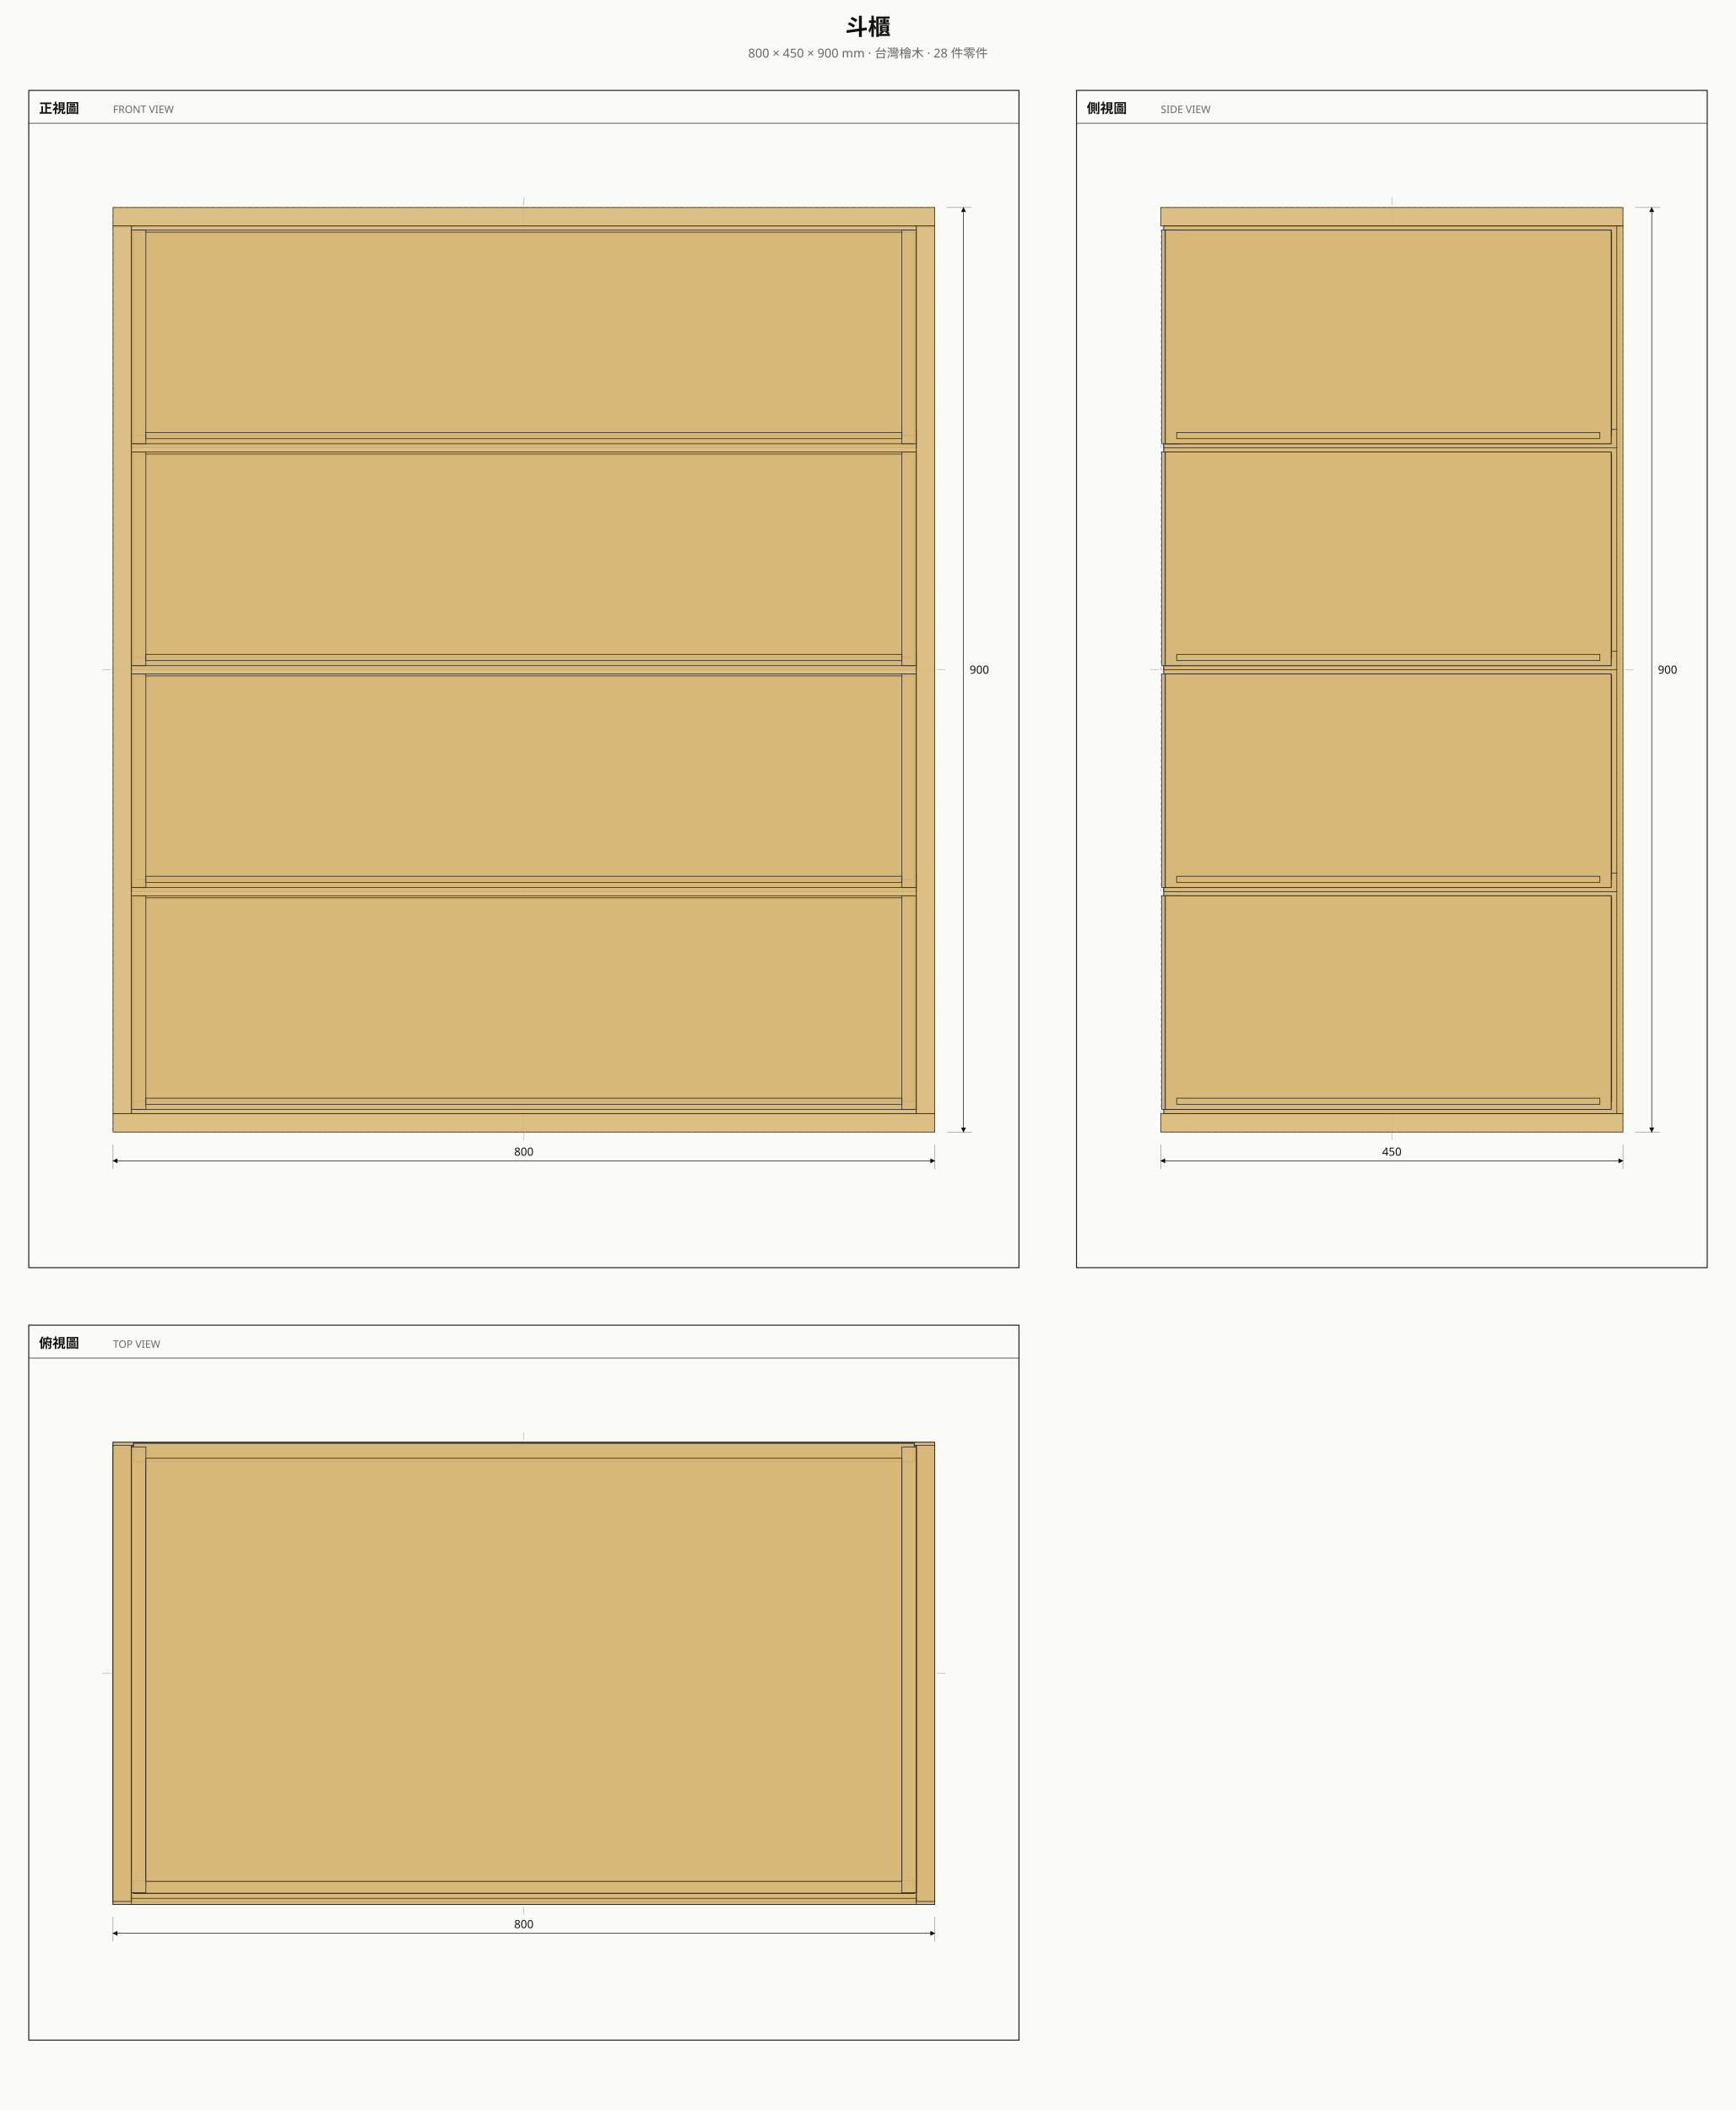
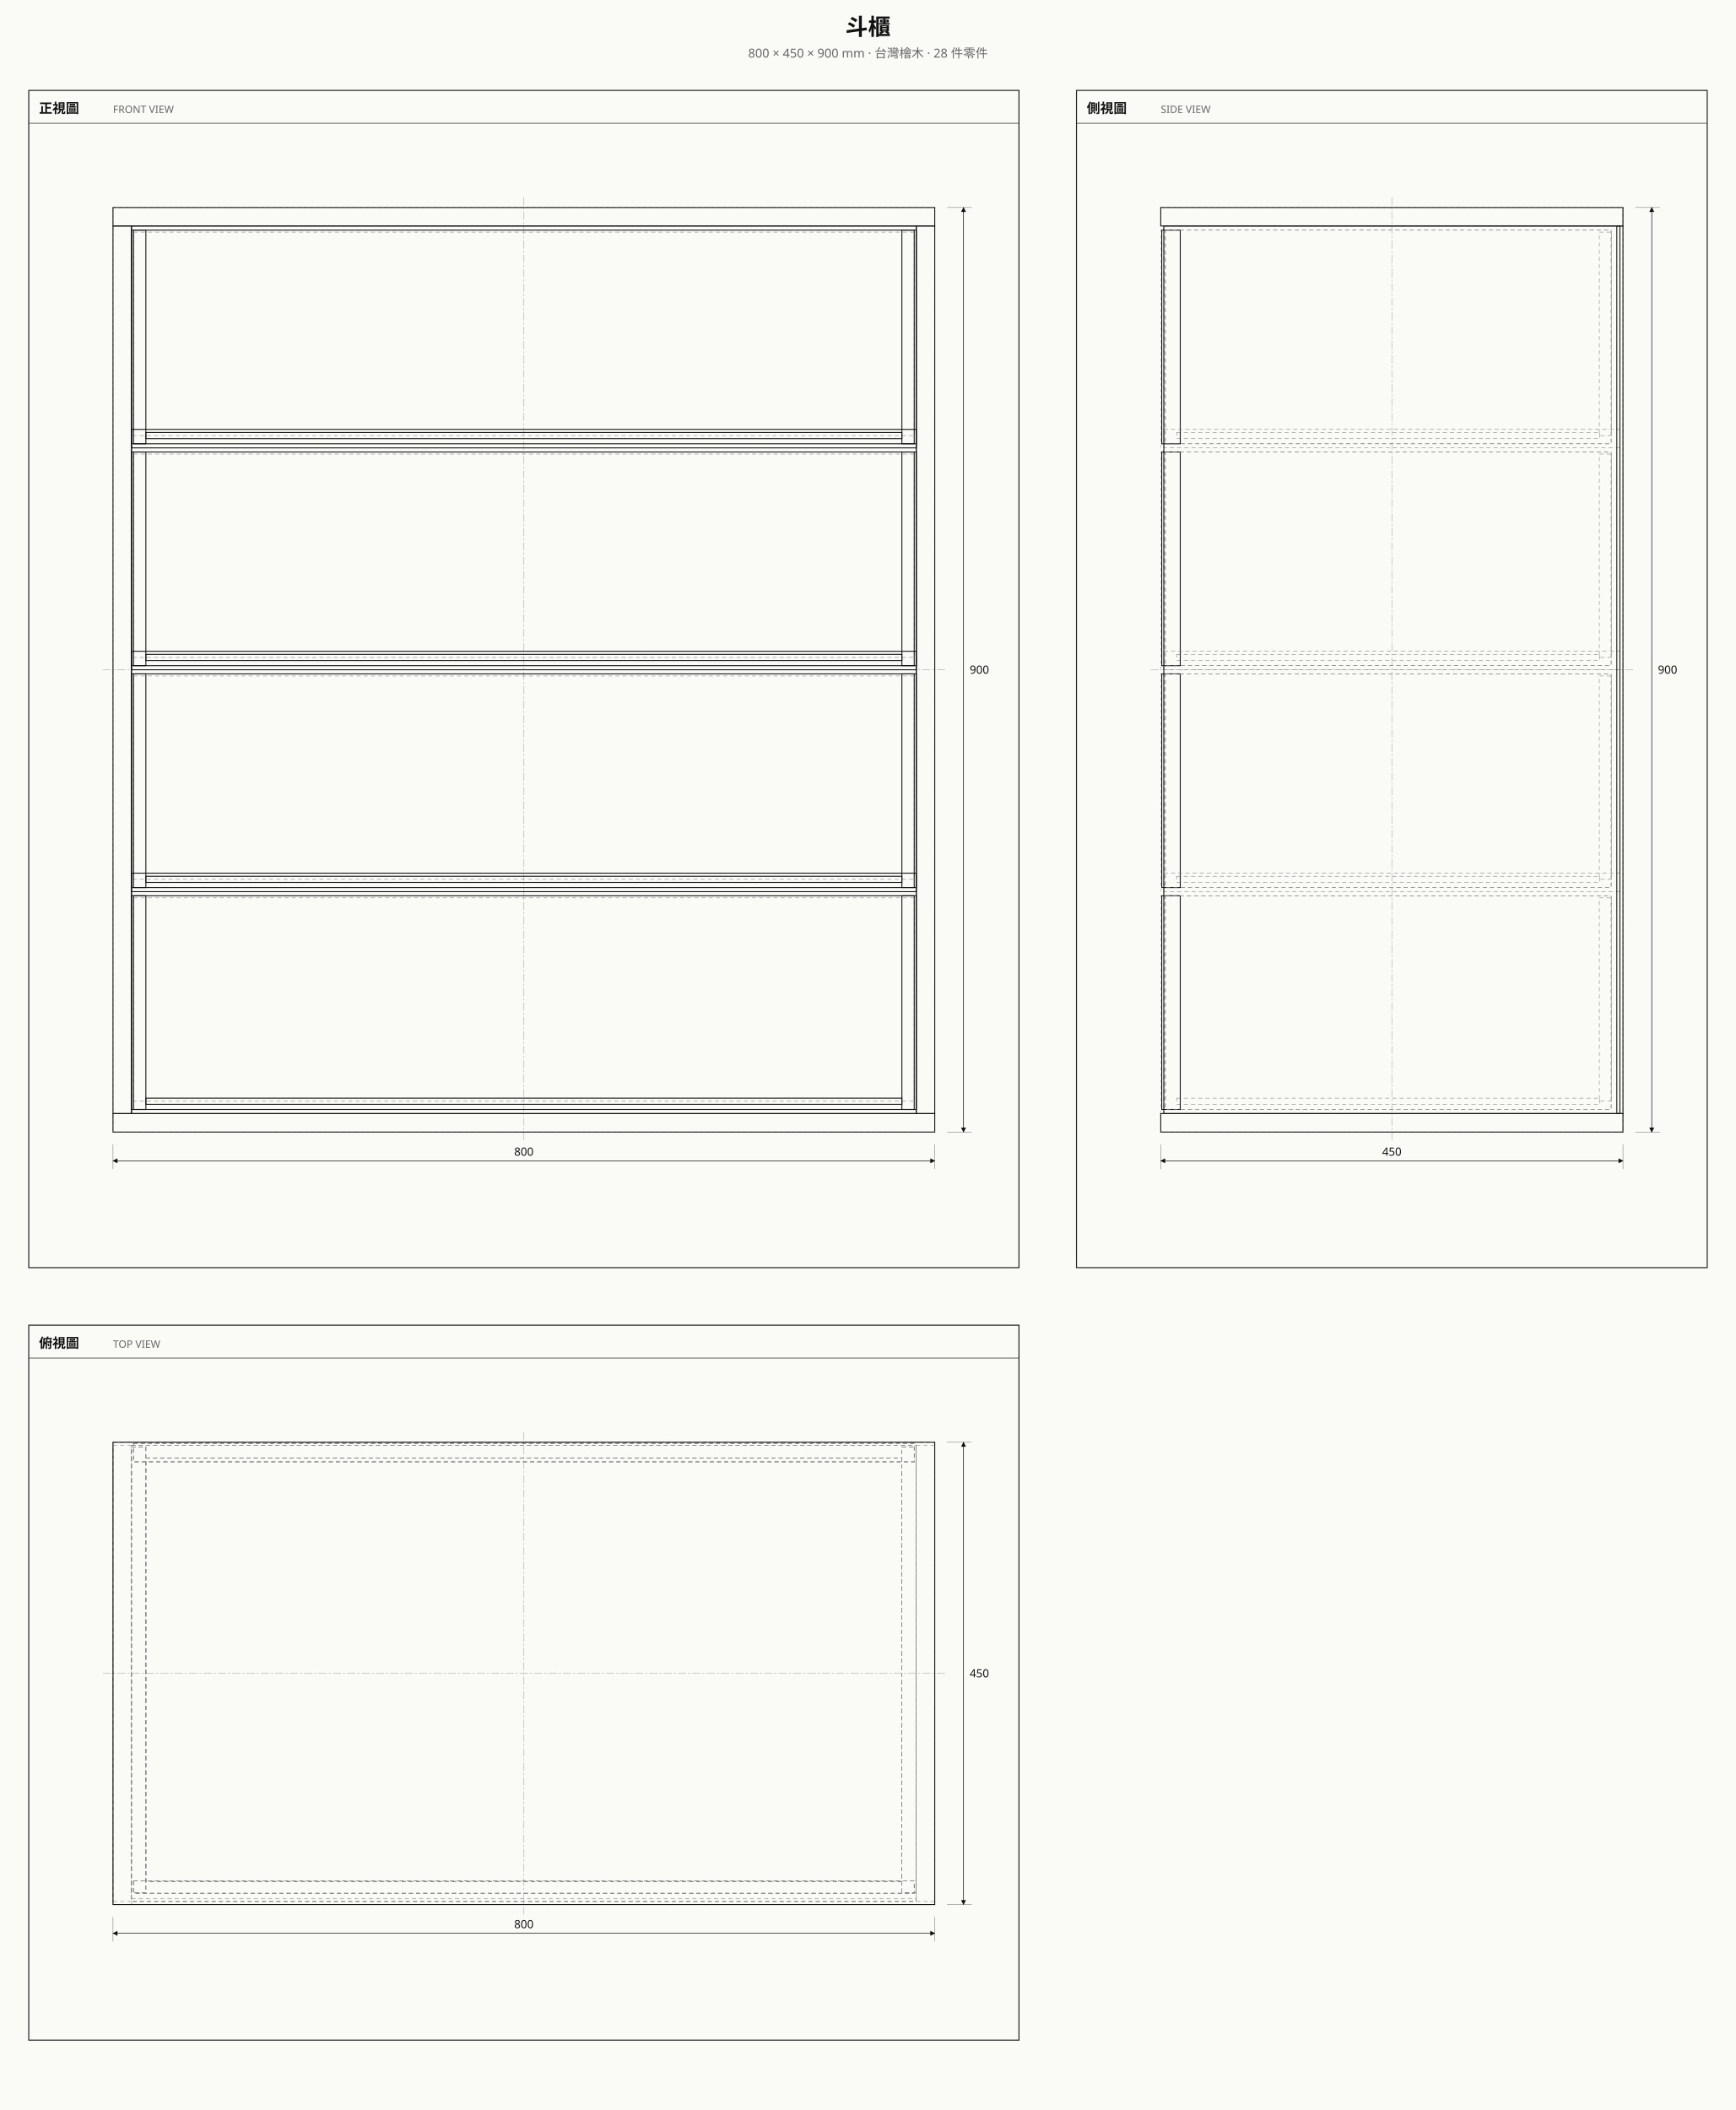
<svg xmlns="http://www.w3.org/2000/svg" viewBox="-20 -10 1690 2054" width="1690">
  <defs>
    <marker id="arr-front" viewBox="0 0 10 10" refX="9" refY="5" markerWidth="8" markerHeight="8" orient="auto-start-reverse">
      <path d="M 0 0 L 10 5 L 0 10 z" fill="#111" />
    </marker>
    <marker id="arr-side" viewBox="0 0 10 10" refX="9" refY="5" markerWidth="8" markerHeight="8" orient="auto-start-reverse">
      <path d="M 0 0 L 10 5 L 0 10 z" fill="#111" />
    </marker>
    <marker id="arr-top" viewBox="0 0 10 10" refX="9" refY="5" markerWidth="8" markerHeight="8" orient="auto-start-reverse">
      <path d="M 0 0 L 10 5 L 0 10 z" fill="#111" />
    </marker>
  </defs>
  <rect x="-20" y="-10" width="1690" height="2054" fill="#fafaf7" />
  <text x="825" y="24" text-anchor="middle" font-size="22" font-weight="700" fill="#111" font-family="sans-serif">斗櫃</text>
  <text x="825" y="46" text-anchor="middle" font-size="12" fill="#666" font-family="sans-serif">800 × 450 × 900 mm · 台灣檜木 · 28 件零件</text>
  <g transform="translate(0, 70)">
    <g transform="translate(490.0, 1022.0)">
      <rect x="-482.0" y="-1014.0" width="964.0" height="1146.0" fill="none" stroke="#222" stroke-width="1" />
      <line x1="-482.0" y1="-982.0" x2="482.0" y2="-982.0" stroke="#222" stroke-width="0.6" />
      <text x="-472.0" y="-992.0" font-size="13" font-weight="700" fill="#111" font-family="sans-serif">正視圖</text>
      <text x="-400.0" y="-992.0" font-size="10" fill="#666" font-family="sans-serif">FRONT VIEW</text>
      <g stroke="#888" stroke-width="0.5" stroke-dasharray="8 2 2 2" opacity="0.7">
        <line x1="0" y1="-910.0" x2="0" y2="10.0" />
        <line x1="-410.0" y1="-450.0" x2="410.0" y2="-450.0" />
      </g>
      <rect x="-400.0" y="-900.0" width="800.0" height="900.0" fill="none" stroke="#999" stroke-dasharray="3 3" stroke-width="0.5" opacity="0.8" />
-       <rect x="-400.0" y="-900.0" width="800.0" height="18.0" fill="#d8b878" stroke="#222" stroke-width="0.7" opacity="0.9" />
-       <rect x="-400.0" y="-18.0" width="800.0" height="18.0" fill="#d8b878" stroke="#222" stroke-width="0.7" opacity="0.9" />
-       <rect x="-400.0" y="-882.0" width="18.0" height="864.0" fill="#d8b878" stroke="#222" stroke-width="0.7" opacity="0.9" />
-       <rect x="382.0" y="-882.0" width="18.0" height="864.0" fill="#d8b878" stroke="#222" stroke-width="0.7" opacity="0.9" />
-       <rect x="-382.0" y="-252.0" width="764.0" height="18.0" fill="#d8b878" stroke="#222" stroke-width="0.7" opacity="0.9" />
-       <rect x="-382.0" y="-468.0" width="764.0" height="18.0" fill="#d8b878" stroke="#222" stroke-width="0.7" opacity="0.9" />
-       <rect x="-382.0" y="-684.0" width="764.0" height="18.0" fill="#d8b878" stroke="#222" stroke-width="0.7" opacity="0.9" />
-       <rect x="-382.0" y="-882.0" width="764.0" height="864.0" fill="#d8b878" stroke="#222" stroke-width="0.7" opacity="0.9" />
-       <rect x="-380.0" y="-230.0" width="760.0" height="208.0" fill="#d8b878" stroke="#222" stroke-width="0.7" opacity="0.9" />
-       <rect x="-380.0" y="-228.0" width="760.0" height="198.0" fill="#d8b878" stroke="#222" stroke-width="0.7" opacity="0.9" />
-       <rect x="-382.0" y="-230.0" width="14.0" height="208.0" fill="#d8b878" stroke="#222" stroke-width="0.7" opacity="0.9" />
-       <rect x="368.0" y="-230.0" width="14.0" height="208.0" fill="#d8b878" stroke="#222" stroke-width="0.7" opacity="0.9" />
-       <rect x="-368.0" y="-33.0" width="736.0" height="6.0" fill="#d8b878" stroke="#222" stroke-width="0.7" opacity="0.9" />
-       <rect x="-380.0" y="-446.0" width="760.0" height="208.0" fill="#d8b878" stroke="#222" stroke-width="0.7" opacity="0.9" />
-       <rect x="-380.0" y="-444.0" width="760.0" height="198.0" fill="#d8b878" stroke="#222" stroke-width="0.7" opacity="0.9" />
-       <rect x="-382.0" y="-446.0" width="14.0" height="208.0" fill="#d8b878" stroke="#222" stroke-width="0.7" opacity="0.9" />
-       <rect x="368.0" y="-446.0" width="14.0" height="208.0" fill="#d8b878" stroke="#222" stroke-width="0.7" opacity="0.9" />
-       <rect x="-368.0" y="-249.0" width="736.0" height="6.0" fill="#d8b878" stroke="#222" stroke-width="0.7" opacity="0.9" />
-       <rect x="-380.0" y="-662.0" width="760.0" height="208.0" fill="#d8b878" stroke="#222" stroke-width="0.7" opacity="0.9" />
-       <rect x="-380.0" y="-660.0" width="760.0" height="198.0" fill="#d8b878" stroke="#222" stroke-width="0.7" opacity="0.9" />
-       <rect x="-382.0" y="-662.0" width="14.0" height="208.0" fill="#d8b878" stroke="#222" stroke-width="0.7" opacity="0.9" />
-       <rect x="368.0" y="-662.0" width="14.0" height="208.0" fill="#d8b878" stroke="#222" stroke-width="0.7" opacity="0.9" />
-       <rect x="-368.0" y="-465.0" width="736.0" height="6.0" fill="#d8b878" stroke="#222" stroke-width="0.7" opacity="0.9" />
-       <rect x="-380.0" y="-878.0" width="760.0" height="208.0" fill="#d8b878" stroke="#222" stroke-width="0.7" opacity="0.9" />
-       <rect x="-380.0" y="-876.0" width="760.0" height="198.0" fill="#d8b878" stroke="#222" stroke-width="0.7" opacity="0.9" />
-       <rect x="-382.0" y="-878.0" width="14.0" height="208.0" fill="#d8b878" stroke="#222" stroke-width="0.7" opacity="0.9" />
-       <rect x="368.0" y="-878.0" width="14.0" height="208.0" fill="#d8b878" stroke="#222" stroke-width="0.7" opacity="0.9" />
-       <rect x="-368.0" y="-681.0" width="736.0" height="6.0" fill="#d8b878" stroke="#222" stroke-width="0.7" opacity="0.9" />
+       <rect x="-382.0" y="-882.0" width="764.0" height="864.0" fill="none" stroke="#111" stroke-width="0.9" />
+       <rect x="-380.0" y="-228.0" width="760.0" height="198.0" fill="none" stroke="#888" stroke-width="0.5" stroke-dasharray="4 3" />
+       <rect x="-380.0" y="-444.0" width="760.0" height="198.0" fill="none" stroke="#888" stroke-width="0.5" stroke-dasharray="4 3" />
+       <rect x="-380.0" y="-660.0" width="760.0" height="198.0" fill="none" stroke="#888" stroke-width="0.5" stroke-dasharray="4 3" />
+       <rect x="-380.0" y="-876.0" width="760.0" height="198.0" fill="none" stroke="#888" stroke-width="0.5" stroke-dasharray="4 3" />
+       <rect x="-368.0" y="-33.0" width="736.0" height="6.0" fill="none" stroke="#111" stroke-width="0.9" />
+       <rect x="-368.0" y="-249.0" width="736.0" height="6.0" fill="none" stroke="#111" stroke-width="0.9" />
+       <rect x="-368.0" y="-465.0" width="736.0" height="6.0" fill="none" stroke="#111" stroke-width="0.9" />
+       <rect x="-368.0" y="-681.0" width="736.0" height="6.0" fill="none" stroke="#111" stroke-width="0.9" />
+       <rect x="-382.0" y="-230.0" width="14.0" height="208.0" fill="none" stroke="#111" stroke-width="0.9" />
+       <rect x="368.0" y="-230.0" width="14.0" height="208.0" fill="none" stroke="#111" stroke-width="0.9" />
+       <rect x="-382.0" y="-446.0" width="14.0" height="208.0" fill="none" stroke="#111" stroke-width="0.9" />
+       <rect x="368.0" y="-446.0" width="14.0" height="208.0" fill="none" stroke="#111" stroke-width="0.9" />
+       <rect x="-382.0" y="-662.0" width="14.0" height="208.0" fill="none" stroke="#111" stroke-width="0.9" />
+       <rect x="368.0" y="-662.0" width="14.0" height="208.0" fill="none" stroke="#111" stroke-width="0.9" />
+       <rect x="-382.0" y="-878.0" width="14.0" height="208.0" fill="none" stroke="#111" stroke-width="0.9" />
+       <rect x="368.0" y="-878.0" width="14.0" height="208.0" fill="none" stroke="#111" stroke-width="0.9" />
+       <rect x="-400.0" y="-882.0" width="18.0" height="864.0" fill="none" stroke="#111" stroke-width="0.9" />
+       <rect x="382.0" y="-882.0" width="18.0" height="864.0" fill="none" stroke="#111" stroke-width="0.9" />
+       <rect x="-382.0" y="-252.0" width="764.0" height="18.0" fill="none" stroke="#111" stroke-width="0.9" />
+       <rect x="-382.0" y="-468.0" width="764.0" height="18.0" fill="none" stroke="#111" stroke-width="0.9" />
+       <rect x="-382.0" y="-684.0" width="764.0" height="18.0" fill="none" stroke="#111" stroke-width="0.9" />
+       <rect x="-380.0" y="-230.0" width="760.0" height="208.0" fill="none" stroke="#111" stroke-width="0.9" />
+       <rect x="-380.0" y="-446.0" width="760.0" height="208.0" fill="none" stroke="#111" stroke-width="0.9" />
+       <rect x="-380.0" y="-662.0" width="760.0" height="208.0" fill="none" stroke="#111" stroke-width="0.9" />
+       <rect x="-380.0" y="-878.0" width="760.0" height="208.0" fill="none" stroke="#111" stroke-width="0.9" />
+       <rect x="-400.0" y="-900.0" width="800.0" height="18.0" fill="none" stroke="#111" stroke-width="0.9" />
+       <rect x="-400.0" y="-18.0" width="800.0" height="18.0" fill="none" stroke="#111" stroke-width="0.9" />
      <g stroke="#111" fill="#111" stroke-width="0.6" font-family="sans-serif">
        <line x1="-400.0" y1="12.0" x2="-400.0" y2="36.0" stroke-width="0.4" stroke="#666" />
        <line x1="400.0" y1="12.0" x2="400.0" y2="36.0" stroke-width="0.4" stroke="#666" />
        <line x1="-400.0" y1="28.0" x2="400.0" y2="28.0" marker-start="url(#arr-front)" marker-end="url(#arr-front)" />
        <text x="0" y="23.0" text-anchor="middle" font-size="11" stroke="none">800</text>
      </g>
      <g stroke="#111" fill="#111" stroke-width="0.6" font-family="sans-serif">
        <line x1="412.0" y1="-900.0" x2="436.0" y2="-900.0" stroke-width="0.4" stroke="#666" />
-         <line x1="412.0" y1="0" x2="436.0" y2="0" stroke-width="0.4" stroke="#666" />
-         <line x1="428.0" y1="-900.0" x2="428.0" y2="0" marker-start="url(#arr-front)" marker-end="url(#arr-front)" />
+         <line x1="412.0" y1="0.0" x2="436.0" y2="0.0" stroke-width="0.4" stroke="#666" />
+         <line x1="428.0" y1="-900.0" x2="428.0" y2="0.0" marker-start="url(#arr-front)" marker-end="url(#arr-front)" />
        <text x="434.0" y="-450.0" text-anchor="start" dominant-baseline="middle" font-size="11" stroke="none">900</text>
      </g>
    </g>
    <g transform="translate(1020, 0)">
      <g transform="translate(315.0, 1022.0)">
        <rect x="-307.0" y="-1014.0" width="614.0" height="1146.0" fill="none" stroke="#222" stroke-width="1" />
        <line x1="-307.0" y1="-982.0" x2="307.0" y2="-982.0" stroke="#222" stroke-width="0.6" />
        <text x="-297.0" y="-992.0" font-size="13" font-weight="700" fill="#111" font-family="sans-serif">側視圖</text>
        <text x="-225.0" y="-992.0" font-size="10" fill="#666" font-family="sans-serif">SIDE VIEW</text>
        <g stroke="#888" stroke-width="0.5" stroke-dasharray="8 2 2 2" opacity="0.7">
          <line x1="0" y1="-910.0" x2="0" y2="10.0" />
          <line x1="-235.0" y1="-450.0" x2="235.0" y2="-450.0" />
        </g>
        <rect x="-225.0" y="-900.0" width="450.0" height="900.0" fill="none" stroke="#999" stroke-dasharray="3 3" stroke-width="0.5" opacity="0.8" />
-         <rect x="-225.0" y="-900.0" width="450.0" height="18.0" fill="#d8b878" stroke="#222" stroke-width="0.7" opacity="0.9" />
-         <rect x="-225.0" y="-18.0" width="450.0" height="18.0" fill="#d8b878" stroke="#222" stroke-width="0.7" opacity="0.9" />
-         <rect x="-222.0" y="-882.0" width="444.0" height="864.0" fill="#d8b878" stroke="#222" stroke-width="0.7" opacity="0.9" />
-         <rect x="-222.0" y="-882.0" width="444.0" height="864.0" fill="#d8b878" stroke="#222" stroke-width="0.7" opacity="0.9" />
-         <rect x="-222.0" y="-252.0" width="444.0" height="18.0" fill="#d8b878" stroke="#222" stroke-width="0.7" opacity="0.9" />
-         <rect x="-222.0" y="-468.0" width="444.0" height="18.0" fill="#d8b878" stroke="#222" stroke-width="0.7" opacity="0.9" />
-         <rect x="-222.0" y="-684.0" width="444.0" height="18.0" fill="#d8b878" stroke="#222" stroke-width="0.7" opacity="0.9" />
-         <rect x="219.0" y="-882.0" width="6.0" height="864.0" fill="#d8b878" stroke="#222" stroke-width="0.7" opacity="0.9" />
-         <rect x="-224.0" y="-230.0" width="18.0" height="208.0" fill="#d8b878" stroke="#222" stroke-width="0.7" opacity="0.9" />
-         <rect x="202.0" y="-228.0" width="12.0" height="198.0" fill="#d8b878" stroke="#222" stroke-width="0.7" opacity="0.9" />
-         <rect x="-220.5" y="-230.0" width="434.0" height="208.0" fill="#d8b878" stroke="#222" stroke-width="0.7" opacity="0.9" />
-         <rect x="-220.5" y="-230.0" width="434.0" height="208.0" fill="#d8b878" stroke="#222" stroke-width="0.7" opacity="0.9" />
-         <rect x="-209.5" y="-33.0" width="412.0" height="6.0" fill="#d8b878" stroke="#222" stroke-width="0.7" opacity="0.9" />
-         <rect x="-224.0" y="-446.0" width="18.0" height="208.0" fill="#d8b878" stroke="#222" stroke-width="0.7" opacity="0.9" />
-         <rect x="202.0" y="-444.0" width="12.0" height="198.0" fill="#d8b878" stroke="#222" stroke-width="0.7" opacity="0.9" />
-         <rect x="-220.5" y="-446.0" width="434.0" height="208.0" fill="#d8b878" stroke="#222" stroke-width="0.7" opacity="0.9" />
-         <rect x="-220.5" y="-446.0" width="434.0" height="208.0" fill="#d8b878" stroke="#222" stroke-width="0.7" opacity="0.9" />
-         <rect x="-209.5" y="-249.0" width="412.0" height="6.0" fill="#d8b878" stroke="#222" stroke-width="0.7" opacity="0.9" />
-         <rect x="-224.0" y="-662.0" width="18.0" height="208.0" fill="#d8b878" stroke="#222" stroke-width="0.7" opacity="0.9" />
-         <rect x="202.0" y="-660.0" width="12.0" height="198.0" fill="#d8b878" stroke="#222" stroke-width="0.7" opacity="0.9" />
-         <rect x="-220.5" y="-662.0" width="434.0" height="208.0" fill="#d8b878" stroke="#222" stroke-width="0.7" opacity="0.9" />
-         <rect x="-220.5" y="-662.0" width="434.0" height="208.0" fill="#d8b878" stroke="#222" stroke-width="0.7" opacity="0.9" />
-         <rect x="-209.5" y="-465.0" width="412.0" height="6.0" fill="#d8b878" stroke="#222" stroke-width="0.7" opacity="0.9" />
-         <rect x="-224.0" y="-878.0" width="18.0" height="208.0" fill="#d8b878" stroke="#222" stroke-width="0.7" opacity="0.9" />
-         <rect x="202.0" y="-876.0" width="12.0" height="198.0" fill="#d8b878" stroke="#222" stroke-width="0.7" opacity="0.9" />
-         <rect x="-220.5" y="-878.0" width="434.0" height="208.0" fill="#d8b878" stroke="#222" stroke-width="0.7" opacity="0.9" />
-         <rect x="-220.5" y="-878.0" width="434.0" height="208.0" fill="#d8b878" stroke="#222" stroke-width="0.7" opacity="0.9" />
-         <rect x="-209.5" y="-681.0" width="412.0" height="6.0" fill="#d8b878" stroke="#222" stroke-width="0.7" opacity="0.9" />
+         <rect x="-222.0" y="-882.0" width="444.0" height="864.0" fill="none" stroke="#888" stroke-width="0.5" stroke-dasharray="4 3" />
+         <rect x="-220.5" y="-230.0" width="434.0" height="208.0" fill="none" stroke="#888" stroke-width="0.5" stroke-dasharray="4 3" />
+         <rect x="-220.5" y="-446.0" width="434.0" height="208.0" fill="none" stroke="#888" stroke-width="0.5" stroke-dasharray="4 3" />
+         <rect x="-220.5" y="-662.0" width="434.0" height="208.0" fill="none" stroke="#888" stroke-width="0.5" stroke-dasharray="4 3" />
+         <rect x="-220.5" y="-878.0" width="434.0" height="208.0" fill="none" stroke="#888" stroke-width="0.5" stroke-dasharray="4 3" />
+         <rect x="-209.5" y="-33.0" width="412.0" height="6.0" fill="none" stroke="#888" stroke-width="0.5" stroke-dasharray="4 3" />
+         <rect x="-209.5" y="-249.0" width="412.0" height="6.0" fill="none" stroke="#888" stroke-width="0.5" stroke-dasharray="4 3" />
+         <rect x="-209.5" y="-465.0" width="412.0" height="6.0" fill="none" stroke="#888" stroke-width="0.5" stroke-dasharray="4 3" />
+         <rect x="-209.5" y="-681.0" width="412.0" height="6.0" fill="none" stroke="#888" stroke-width="0.5" stroke-dasharray="4 3" />
+         <rect x="-224.0" y="-230.0" width="18.0" height="208.0" fill="none" stroke="#111" stroke-width="0.9" />
+         <rect x="202.0" y="-228.0" width="12.0" height="198.0" fill="none" stroke="#888" stroke-width="0.5" stroke-dasharray="4 3" />
+         <rect x="-224.0" y="-446.0" width="18.0" height="208.0" fill="none" stroke="#111" stroke-width="0.9" />
+         <rect x="202.0" y="-444.0" width="12.0" height="198.0" fill="none" stroke="#888" stroke-width="0.5" stroke-dasharray="4 3" />
+         <rect x="-224.0" y="-662.0" width="18.0" height="208.0" fill="none" stroke="#111" stroke-width="0.9" />
+         <rect x="202.0" y="-660.0" width="12.0" height="198.0" fill="none" stroke="#888" stroke-width="0.5" stroke-dasharray="4 3" />
+         <rect x="-224.0" y="-878.0" width="18.0" height="208.0" fill="none" stroke="#111" stroke-width="0.9" />
+         <rect x="202.0" y="-876.0" width="12.0" height="198.0" fill="none" stroke="#888" stroke-width="0.5" stroke-dasharray="4 3" />
+         <rect x="-222.0" y="-252.0" width="444.0" height="18.0" fill="none" stroke="#888" stroke-width="0.5" stroke-dasharray="4 3" />
+         <rect x="-222.0" y="-468.0" width="444.0" height="18.0" fill="none" stroke="#888" stroke-width="0.5" stroke-dasharray="4 3" />
+         <rect x="-222.0" y="-684.0" width="444.0" height="18.0" fill="none" stroke="#888" stroke-width="0.5" stroke-dasharray="4 3" />
+         <rect x="219.0" y="-882.0" width="6.0" height="864.0" fill="none" stroke="#111" stroke-width="0.9" />
+         <rect x="-220.5" y="-230.0" width="434.0" height="208.0" fill="none" stroke="#888" stroke-width="0.5" stroke-dasharray="4 3" />
+         <rect x="-220.5" y="-446.0" width="434.0" height="208.0" fill="none" stroke="#888" stroke-width="0.5" stroke-dasharray="4 3" />
+         <rect x="-220.5" y="-662.0" width="434.0" height="208.0" fill="none" stroke="#888" stroke-width="0.5" stroke-dasharray="4 3" />
+         <rect x="-220.5" y="-878.0" width="434.0" height="208.0" fill="none" stroke="#888" stroke-width="0.5" stroke-dasharray="4 3" />
+         <rect x="-225.0" y="-900.0" width="450.0" height="18.0" fill="none" stroke="#111" stroke-width="0.9" />
+         <rect x="-225.0" y="-18.0" width="450.0" height="18.0" fill="none" stroke="#111" stroke-width="0.9" />
+         <rect x="-222.0" y="-882.0" width="444.0" height="864.0" fill="none" stroke="#111" stroke-width="0.9" />
        <g stroke="#111" fill="#111" stroke-width="0.6" font-family="sans-serif">
          <line x1="-225.0" y1="12.0" x2="-225.0" y2="36.0" stroke-width="0.4" stroke="#666" />
          <line x1="225.0" y1="12.0" x2="225.0" y2="36.0" stroke-width="0.4" stroke="#666" />
          <line x1="-225.0" y1="28.0" x2="225.0" y2="28.0" marker-start="url(#arr-side)" marker-end="url(#arr-side)" />
          <text x="0" y="23.0" text-anchor="middle" font-size="11" stroke="none">450</text>
        </g>
        <g stroke="#111" fill="#111" stroke-width="0.6" font-family="sans-serif">
          <line x1="237.0" y1="-900.0" x2="261.0" y2="-900.0" stroke-width="0.4" stroke="#666" />
-           <line x1="237.0" y1="0" x2="261.0" y2="0" stroke-width="0.4" stroke="#666" />
-           <line x1="253.0" y1="-900.0" x2="253.0" y2="0" marker-start="url(#arr-side)" marker-end="url(#arr-side)" />
+           <line x1="237.0" y1="0.0" x2="261.0" y2="0.0" stroke-width="0.4" stroke="#666" />
+           <line x1="253.0" y1="-900.0" x2="253.0" y2="0.0" marker-start="url(#arr-side)" marker-end="url(#arr-side)" />
          <text x="259.0" y="-450.0" text-anchor="start" dominant-baseline="middle" font-size="11" stroke="none">900</text>
        </g>
      </g>
    </g>
    <g transform="translate(0, 1202)">
      <g transform="translate(490.0, 347.0)">
        <rect x="-482.0" y="-339.0" width="964.0" height="696.0" fill="none" stroke="#222" stroke-width="1" />
        <line x1="-482.0" y1="-307.0" x2="482.0" y2="-307.0" stroke="#222" stroke-width="0.6" />
        <text x="-472.0" y="-317.0" font-size="13" font-weight="700" fill="#111" font-family="sans-serif">俯視圖</text>
        <text x="-400.0" y="-317.0" font-size="10" fill="#666" font-family="sans-serif">TOP VIEW</text>
        <g stroke="#888" stroke-width="0.5" stroke-dasharray="8 2 2 2" opacity="0.7">
          <line x1="0" y1="-235.0" x2="0" y2="235.0" />
          <line x1="-410.0" y1="0.0" x2="410.0" y2="0.0" />
        </g>
        <rect x="-400.0" y="-225.0" width="800.0" height="450.0" fill="none" stroke="#999" stroke-dasharray="3 3" stroke-width="0.5" opacity="0.8" />
-         <rect x="-400.0" y="-225.0" width="800.0" height="450.0" fill="#d8b878" stroke="#222" stroke-width="0.7" opacity="0.9" />
-         <rect x="-400.0" y="-225.0" width="800.0" height="450.0" fill="#d8b878" stroke="#222" stroke-width="0.7" opacity="0.9" />
-         <rect x="-400.0" y="-222.0" width="18.0" height="444.0" fill="#d8b878" stroke="#222" stroke-width="0.7" opacity="0.9" />
-         <rect x="382.0" y="-222.0" width="18.0" height="444.0" fill="#d8b878" stroke="#222" stroke-width="0.7" opacity="0.9" />
-         <rect x="-382.0" y="-222.0" width="764.0" height="444.0" fill="#d8b878" stroke="#222" stroke-width="0.7" opacity="0.9" />
-         <rect x="-382.0" y="-222.0" width="764.0" height="444.0" fill="#d8b878" stroke="#222" stroke-width="0.7" opacity="0.9" />
-         <rect x="-382.0" y="-222.0" width="764.0" height="444.0" fill="#d8b878" stroke="#222" stroke-width="0.7" opacity="0.9" />
-         <rect x="-382.0" y="219.0" width="764.0" height="6.0" fill="#d8b878" stroke="#222" stroke-width="0.7" opacity="0.9" />
-         <rect x="-380.0" y="-224.0" width="760.0" height="18.0" fill="#d8b878" stroke="#222" stroke-width="0.7" opacity="0.9" />
-         <rect x="-380.0" y="202.0" width="760.0" height="12.0" fill="#d8b878" stroke="#222" stroke-width="0.7" opacity="0.9" />
-         <rect x="-382.0" y="-220.5" width="14.0" height="434.0" fill="#d8b878" stroke="#222" stroke-width="0.7" opacity="0.9" />
-         <rect x="368.0" y="-220.5" width="14.0" height="434.0" fill="#d8b878" stroke="#222" stroke-width="0.7" opacity="0.9" />
-         <rect x="-368.0" y="-209.5" width="736.0" height="412.0" fill="#d8b878" stroke="#222" stroke-width="0.7" opacity="0.9" />
-         <rect x="-380.0" y="-224.0" width="760.0" height="18.0" fill="#d8b878" stroke="#222" stroke-width="0.7" opacity="0.9" />
-         <rect x="-380.0" y="202.0" width="760.0" height="12.0" fill="#d8b878" stroke="#222" stroke-width="0.7" opacity="0.9" />
-         <rect x="-382.0" y="-220.5" width="14.0" height="434.0" fill="#d8b878" stroke="#222" stroke-width="0.7" opacity="0.9" />
-         <rect x="368.0" y="-220.5" width="14.0" height="434.0" fill="#d8b878" stroke="#222" stroke-width="0.7" opacity="0.9" />
-         <rect x="-368.0" y="-209.5" width="736.0" height="412.0" fill="#d8b878" stroke="#222" stroke-width="0.7" opacity="0.9" />
-         <rect x="-380.0" y="-224.0" width="760.0" height="18.0" fill="#d8b878" stroke="#222" stroke-width="0.7" opacity="0.9" />
-         <rect x="-380.0" y="202.0" width="760.0" height="12.0" fill="#d8b878" stroke="#222" stroke-width="0.7" opacity="0.9" />
-         <rect x="-382.0" y="-220.5" width="14.0" height="434.0" fill="#d8b878" stroke="#222" stroke-width="0.7" opacity="0.9" />
-         <rect x="368.0" y="-220.5" width="14.0" height="434.0" fill="#d8b878" stroke="#222" stroke-width="0.7" opacity="0.9" />
-         <rect x="-368.0" y="-209.5" width="736.0" height="412.0" fill="#d8b878" stroke="#222" stroke-width="0.7" opacity="0.9" />
-         <rect x="-380.0" y="-224.0" width="760.0" height="18.0" fill="#d8b878" stroke="#222" stroke-width="0.7" opacity="0.9" />
-         <rect x="-380.0" y="202.0" width="760.0" height="12.0" fill="#d8b878" stroke="#222" stroke-width="0.7" opacity="0.9" />
-         <rect x="-382.0" y="-220.5" width="14.0" height="434.0" fill="#d8b878" stroke="#222" stroke-width="0.7" opacity="0.9" />
-         <rect x="368.0" y="-220.5" width="14.0" height="434.0" fill="#d8b878" stroke="#222" stroke-width="0.7" opacity="0.9" />
-         <rect x="-368.0" y="-209.5" width="736.0" height="412.0" fill="#d8b878" stroke="#222" stroke-width="0.7" opacity="0.9" />
+         <rect x="-400.0" y="-225.0" width="800.0" height="450.0" fill="none" stroke="#888" stroke-width="0.5" stroke-dasharray="4 3" />
+         <rect x="-368.0" y="-209.5" width="736.0" height="412.0" fill="none" stroke="#888" stroke-width="0.5" stroke-dasharray="4 3" />
+         <rect x="-380.0" y="202.0" width="760.0" height="12.0" fill="none" stroke="#888" stroke-width="0.5" stroke-dasharray="4 3" />
+         <rect x="-380.0" y="-224.0" width="760.0" height="18.0" fill="none" stroke="#888" stroke-width="0.5" stroke-dasharray="4 3" />
+         <rect x="-382.0" y="-220.5" width="14.0" height="434.0" fill="none" stroke="#888" stroke-width="0.5" stroke-dasharray="4 3" />
+         <rect x="368.0" y="-220.5" width="14.0" height="434.0" fill="none" stroke="#888" stroke-width="0.5" stroke-dasharray="4 3" />
+         <rect x="-368.0" y="-209.5" width="736.0" height="412.0" fill="none" stroke="#888" stroke-width="0.5" stroke-dasharray="4 3" />
+         <rect x="-382.0" y="-222.0" width="764.0" height="444.0" fill="none" stroke="#888" stroke-width="0.5" stroke-dasharray="4 3" />
+         <rect x="-380.0" y="202.0" width="760.0" height="12.0" fill="none" stroke="#888" stroke-width="0.5" stroke-dasharray="4 3" />
+         <rect x="-380.0" y="-224.0" width="760.0" height="18.0" fill="none" stroke="#888" stroke-width="0.5" stroke-dasharray="4 3" />
+         <rect x="-382.0" y="-220.5" width="14.0" height="434.0" fill="none" stroke="#888" stroke-width="0.5" stroke-dasharray="4 3" />
+         <rect x="368.0" y="-220.5" width="14.0" height="434.0" fill="none" stroke="#888" stroke-width="0.5" stroke-dasharray="4 3" />
+         <rect x="-368.0" y="-209.5" width="736.0" height="412.0" fill="none" stroke="#888" stroke-width="0.5" stroke-dasharray="4 3" />
+         <rect x="-382.0" y="-222.0" width="764.0" height="444.0" fill="none" stroke="#888" stroke-width="0.5" stroke-dasharray="4 3" />
+         <rect x="-380.0" y="202.0" width="760.0" height="12.0" fill="none" stroke="#888" stroke-width="0.5" stroke-dasharray="4 3" />
+         <rect x="-380.0" y="-224.0" width="760.0" height="18.0" fill="none" stroke="#888" stroke-width="0.5" stroke-dasharray="4 3" />
+         <rect x="-382.0" y="-220.5" width="14.0" height="434.0" fill="none" stroke="#888" stroke-width="0.5" stroke-dasharray="4 3" />
+         <rect x="368.0" y="-220.5" width="14.0" height="434.0" fill="none" stroke="#888" stroke-width="0.5" stroke-dasharray="4 3" />
+         <rect x="-368.0" y="-209.5" width="736.0" height="412.0" fill="none" stroke="#888" stroke-width="0.5" stroke-dasharray="4 3" />
+         <rect x="-382.0" y="-222.0" width="764.0" height="444.0" fill="none" stroke="#888" stroke-width="0.5" stroke-dasharray="4 3" />
+         <rect x="-380.0" y="202.0" width="760.0" height="12.0" fill="none" stroke="#888" stroke-width="0.5" stroke-dasharray="4 3" />
+         <rect x="-380.0" y="-224.0" width="760.0" height="18.0" fill="none" stroke="#888" stroke-width="0.5" stroke-dasharray="4 3" />
+         <rect x="-382.0" y="-220.5" width="14.0" height="434.0" fill="none" stroke="#888" stroke-width="0.5" stroke-dasharray="4 3" />
+         <rect x="368.0" y="-220.5" width="14.0" height="434.0" fill="none" stroke="#888" stroke-width="0.5" stroke-dasharray="4 3" />
+         <rect x="-400.0" y="-222.0" width="18.0" height="444.0" fill="none" stroke="#888" stroke-width="0.5" stroke-dasharray="4 3" />
+         <rect x="382.0" y="-222.0" width="18.0" height="444.0" fill="none" stroke="#888" stroke-width="0.5" stroke-dasharray="4 3" />
+         <rect x="-382.0" y="219.0" width="764.0" height="6.0" fill="none" stroke="#888" stroke-width="0.5" stroke-dasharray="4 3" />
+         <rect x="-400.0" y="-225.0" width="800.0" height="450.0" fill="none" stroke="#111" stroke-width="0.9" />
        <g stroke="#111" fill="#111" stroke-width="0.6" font-family="sans-serif">
          <line x1="-400.0" y1="237.0" x2="-400.0" y2="261.0" stroke-width="0.4" stroke="#666" />
          <line x1="400.0" y1="237.0" x2="400.0" y2="261.0" stroke-width="0.4" stroke="#666" />
          <line x1="-400.0" y1="253.0" x2="400.0" y2="253.0" marker-start="url(#arr-top)" marker-end="url(#arr-top)" />
          <text x="0" y="248.0" text-anchor="middle" font-size="11" stroke="none">800</text>
        </g>
+         <g stroke="#111" fill="#111" stroke-width="0.6" font-family="sans-serif">
+           <line x1="412.0" y1="-225.0" x2="436.0" y2="-225.0" stroke-width="0.4" stroke="#666" />
+           <line x1="412.0" y1="225.0" x2="436.0" y2="225.0" stroke-width="0.4" stroke="#666" />
+           <line x1="428.0" y1="-225.0" x2="428.0" y2="225.0" marker-start="url(#arr-top)" marker-end="url(#arr-top)" />
+           <text x="434.0" y="0.0" text-anchor="start" dominant-baseline="middle" font-size="11" stroke="none">450</text>
+         </g>
      </g>
    </g>
  </g>
</svg>
